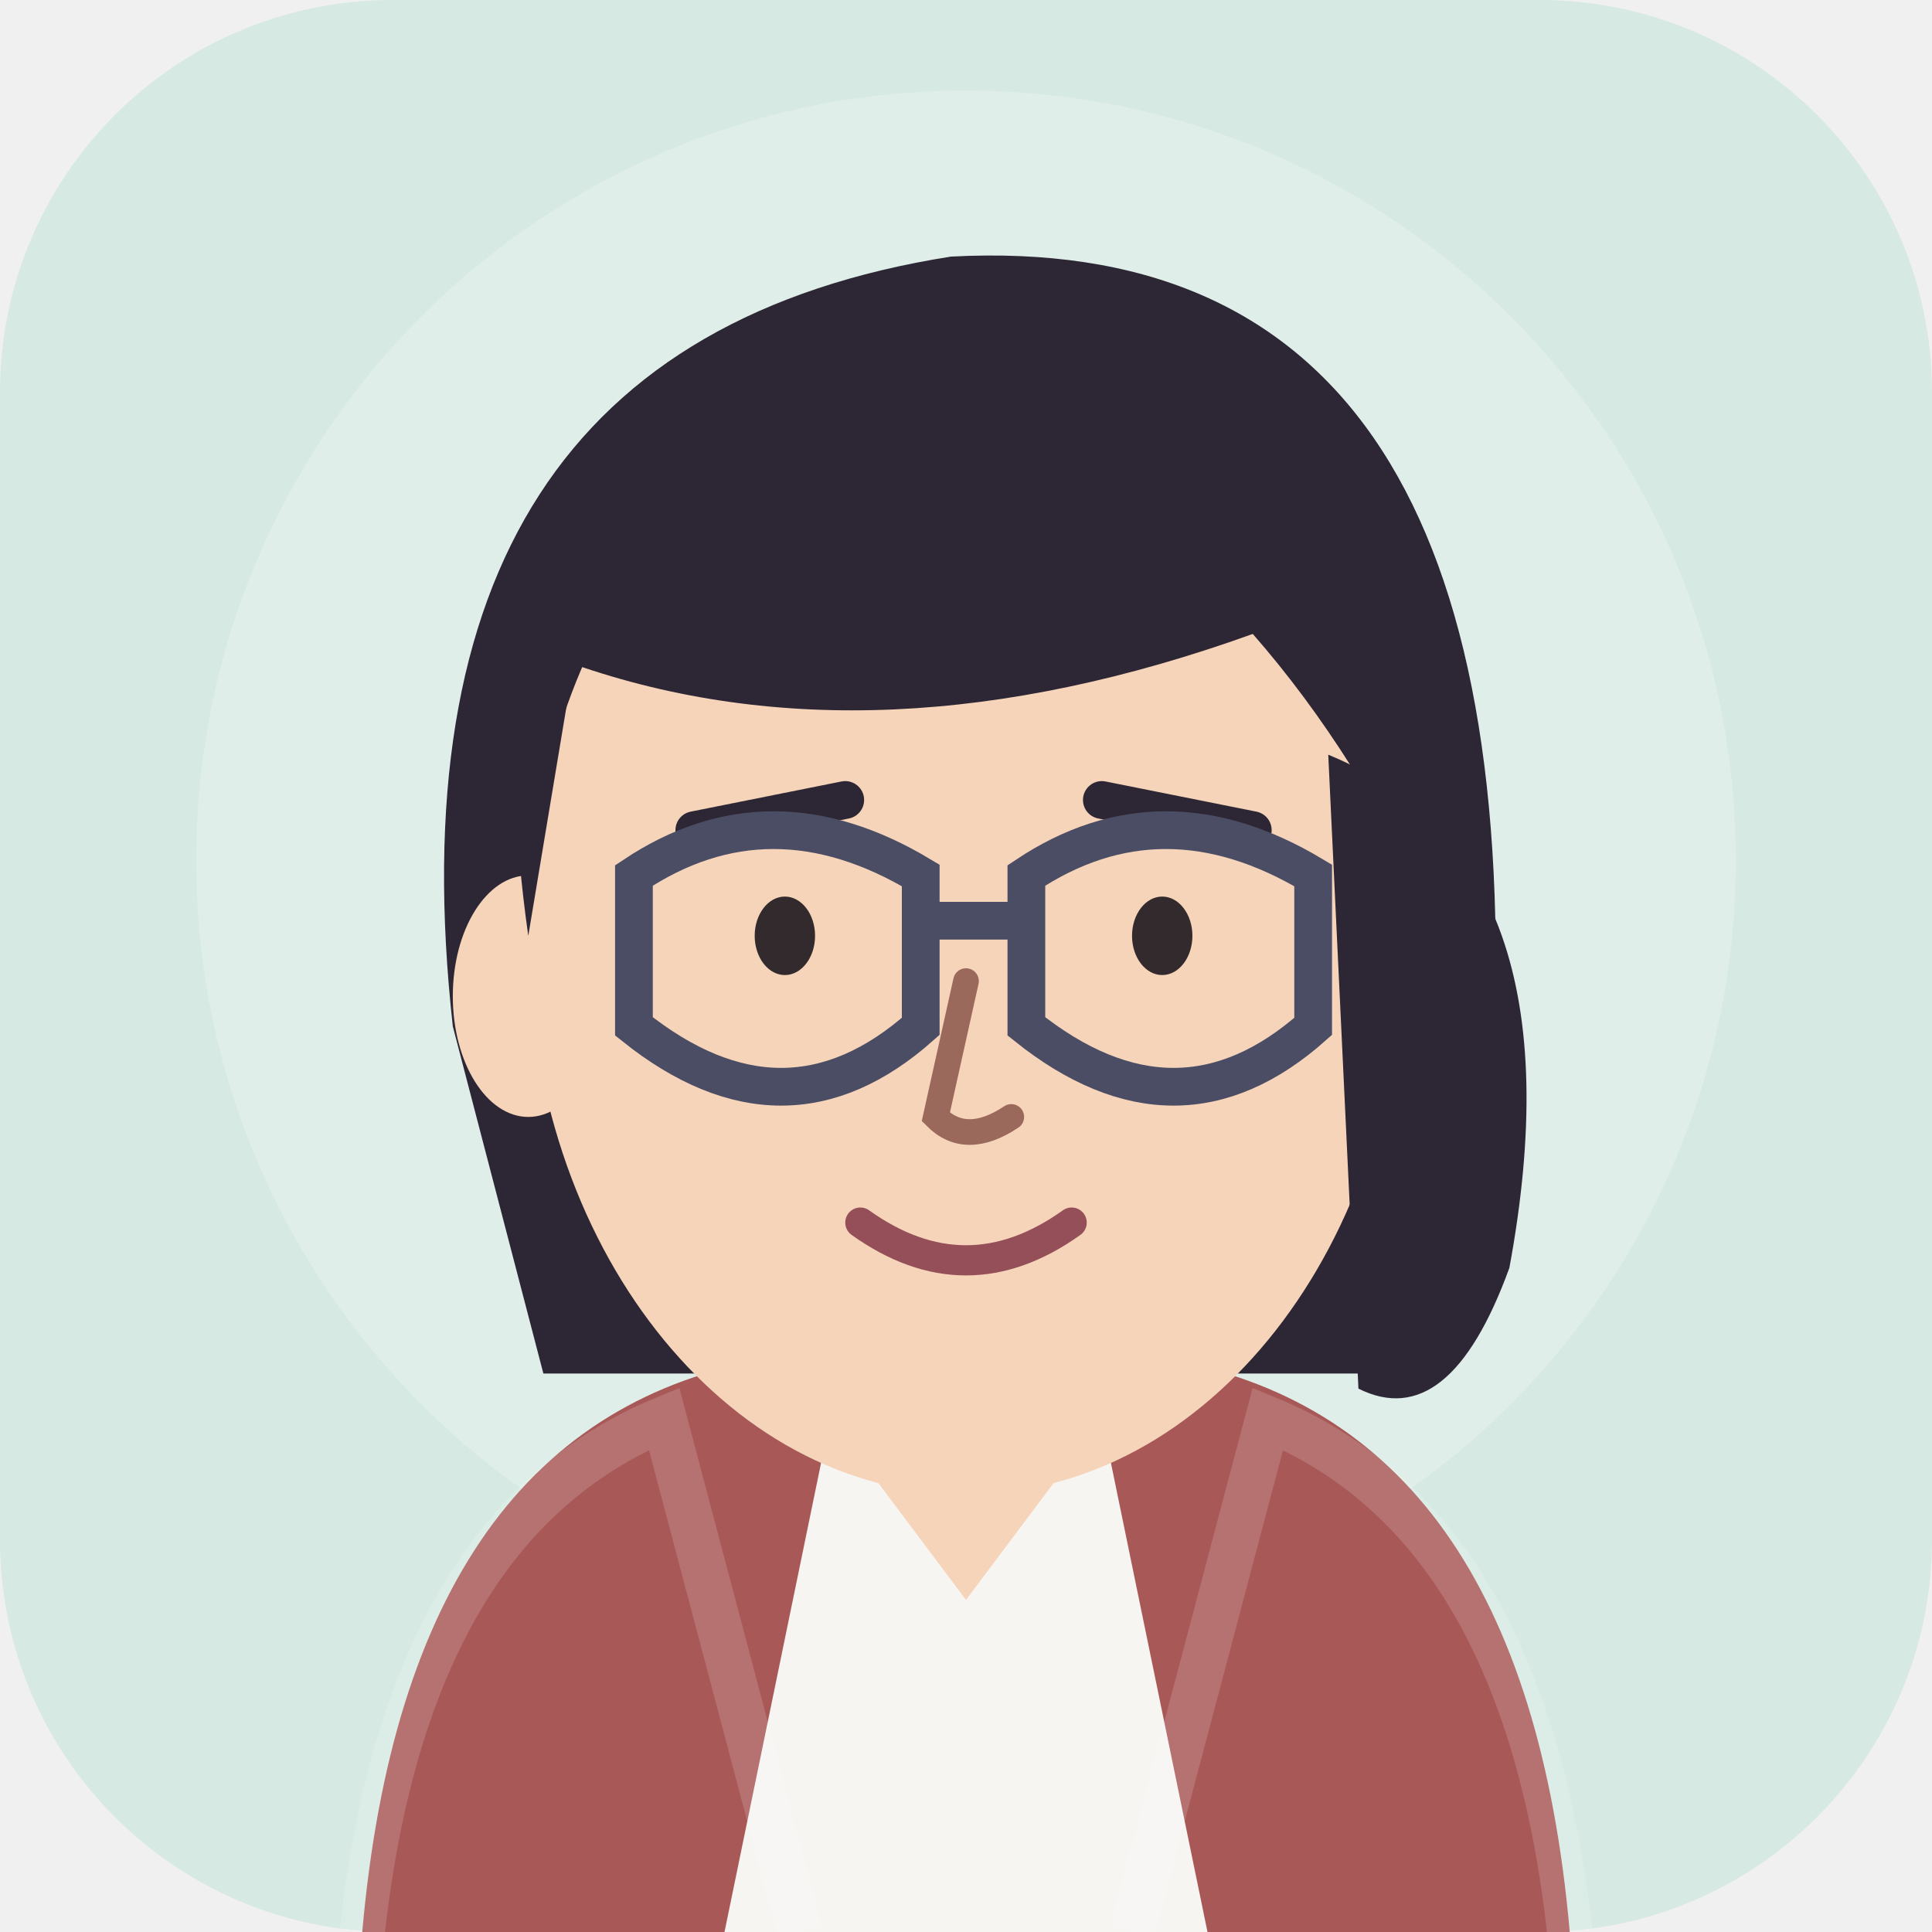
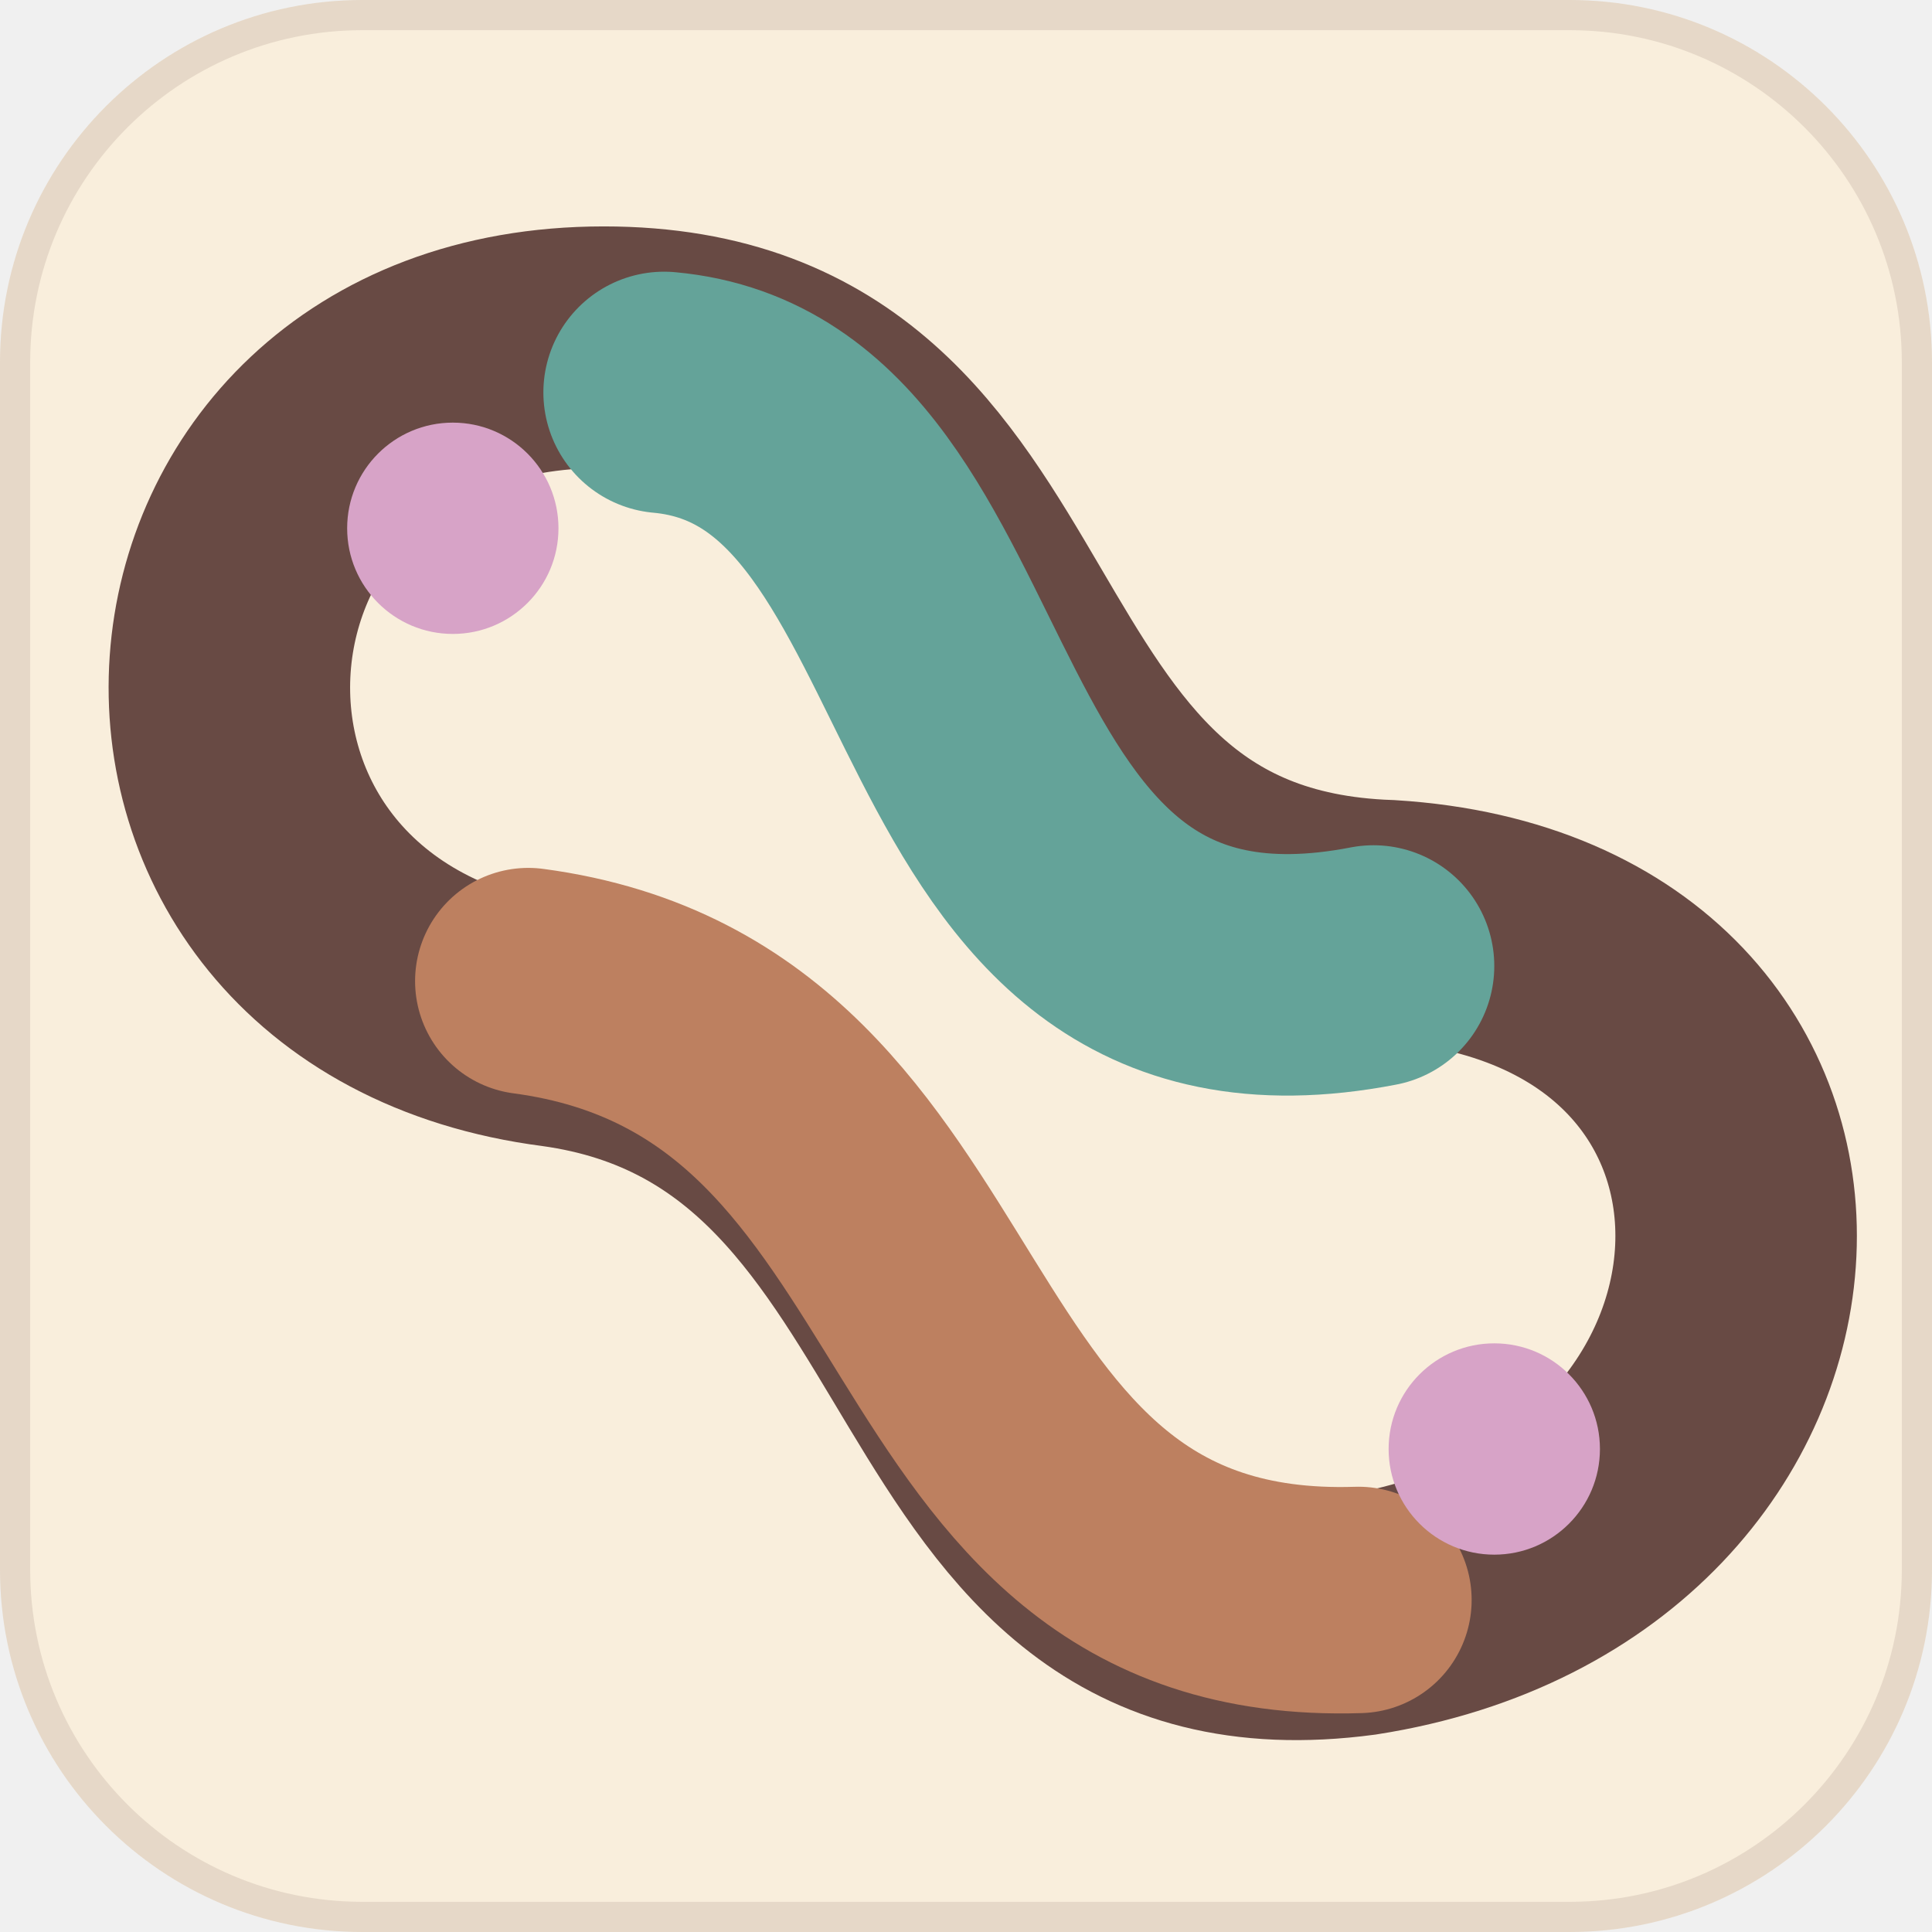
- <svg xmlns="http://www.w3.org/2000/svg" viewBox="0 0 128 128" role="img" aria-label="Illustrated profile avatar">
-   <rect width="128" height="128" rx="26" fill="#d6e9e2" />
-   <circle cx="64" cy="57" r="51" fill="#fff" opacity=".22" />
-   <path d="M24 128q3-34 27-38l13 9 13-9q24 4 27 38" fill="#a85957" />
-   <path d="M57 87h14v18q-7 9-14 0Z" fill="#f6d4ba" />
-   <path d="M55 94l9 12 9-12 7 34H48Z" fill="#f7f5f2" />
-   <path d="M30 68Q25 23 63 17Q101 15 99 69L91 91H36Z" fill="#2d2634" />
-   <ellipse cx="35" cy="66" rx="5" ry="8" fill="#f6d4ba" />
-   <ellipse cx="93" cy="66" rx="5" ry="8" fill="#f6d4ba" />
-   <ellipse cx="64" cy="62" rx="29" ry="37" fill="#f6d4ba" />
-   <path d="M35 62Q29 20 65 19Q96 20 95 61Q90 50 83 42Q58 51 38 44Z" fill="#2d2634" />
-   <path d="M88 50Q105 57 100 84Q96 95 90 92Z" fill="#2d2634" />
-   <path d="M46 55l10-2M73 53l10 2" stroke="#2d2634" stroke-width="2.5" stroke-linecap="round" />
-   <ellipse cx="52" cy="62" rx="2" ry="2.6" fill="#322a2c" />
-   <ellipse cx="77" cy="62" rx="2" ry="2.6" fill="#322a2c" />
-   <path d="M64 65l-2 9q2 2 5 0" fill="none" stroke="#9a695b" stroke-width="1.7" stroke-linecap="round" />
-   <path d="M57 81q7 5 14 0" fill="none" stroke="#954f58" stroke-width="2" stroke-linecap="round" />
-   <path d="M42 58q9-6 19 0v10q-9 8-19 0Zm26 0q9-6 19 0v10q-9 8-19 0ZM61 61h7" fill="none" stroke="#4b4d64" stroke-width="2.5" />
-   <path d="M24 128q3-27 20-34l9 34M104 128q-3-27-20-34l-9 34" fill="none" stroke="#fff" stroke-opacity=".15" stroke-width="3" />
+ <svg xmlns="http://www.w3.org/2000/svg" width="128" height="128" viewBox="0 0 128 128">
+   <defs>
+     <clipPath id="round">
+       <rect width="128" height="128" rx="24" />
+     </clipPath>
+   </defs>
+   <g clip-path="url(#round)">
+     <rect width="128" height="128" fill="#F9EEDC" />
+     <path d="M40 23C9 23 6 64 37 68C66 72 60 111 90 107C122 102 124 63 92 61C62 60 70 23 40 23Z" stroke="#684A44" stroke-width="16" fill="none" stroke-linecap="round" />
+     <path d="M44 26C66 28 60 70 91 64" fill="none" stroke="#64A399" stroke-width="16" stroke-linecap="round" />
+     <path d="M35 65C65 69 59 107 90 106" fill="none" stroke="#BD8060" stroke-width="15" stroke-linecap="round" />
+     <circle cx="30" cy="35" r="7" fill="#D7A3C7" />
+     <circle cx="99" cy="96" r="7" fill="#D7A3C7" />
+   </g>
+   <rect x="1" y="1" width="126" height="126" rx="23" fill="none" stroke="#684A44" stroke-opacity=".13" stroke-width="2" />
</svg>
